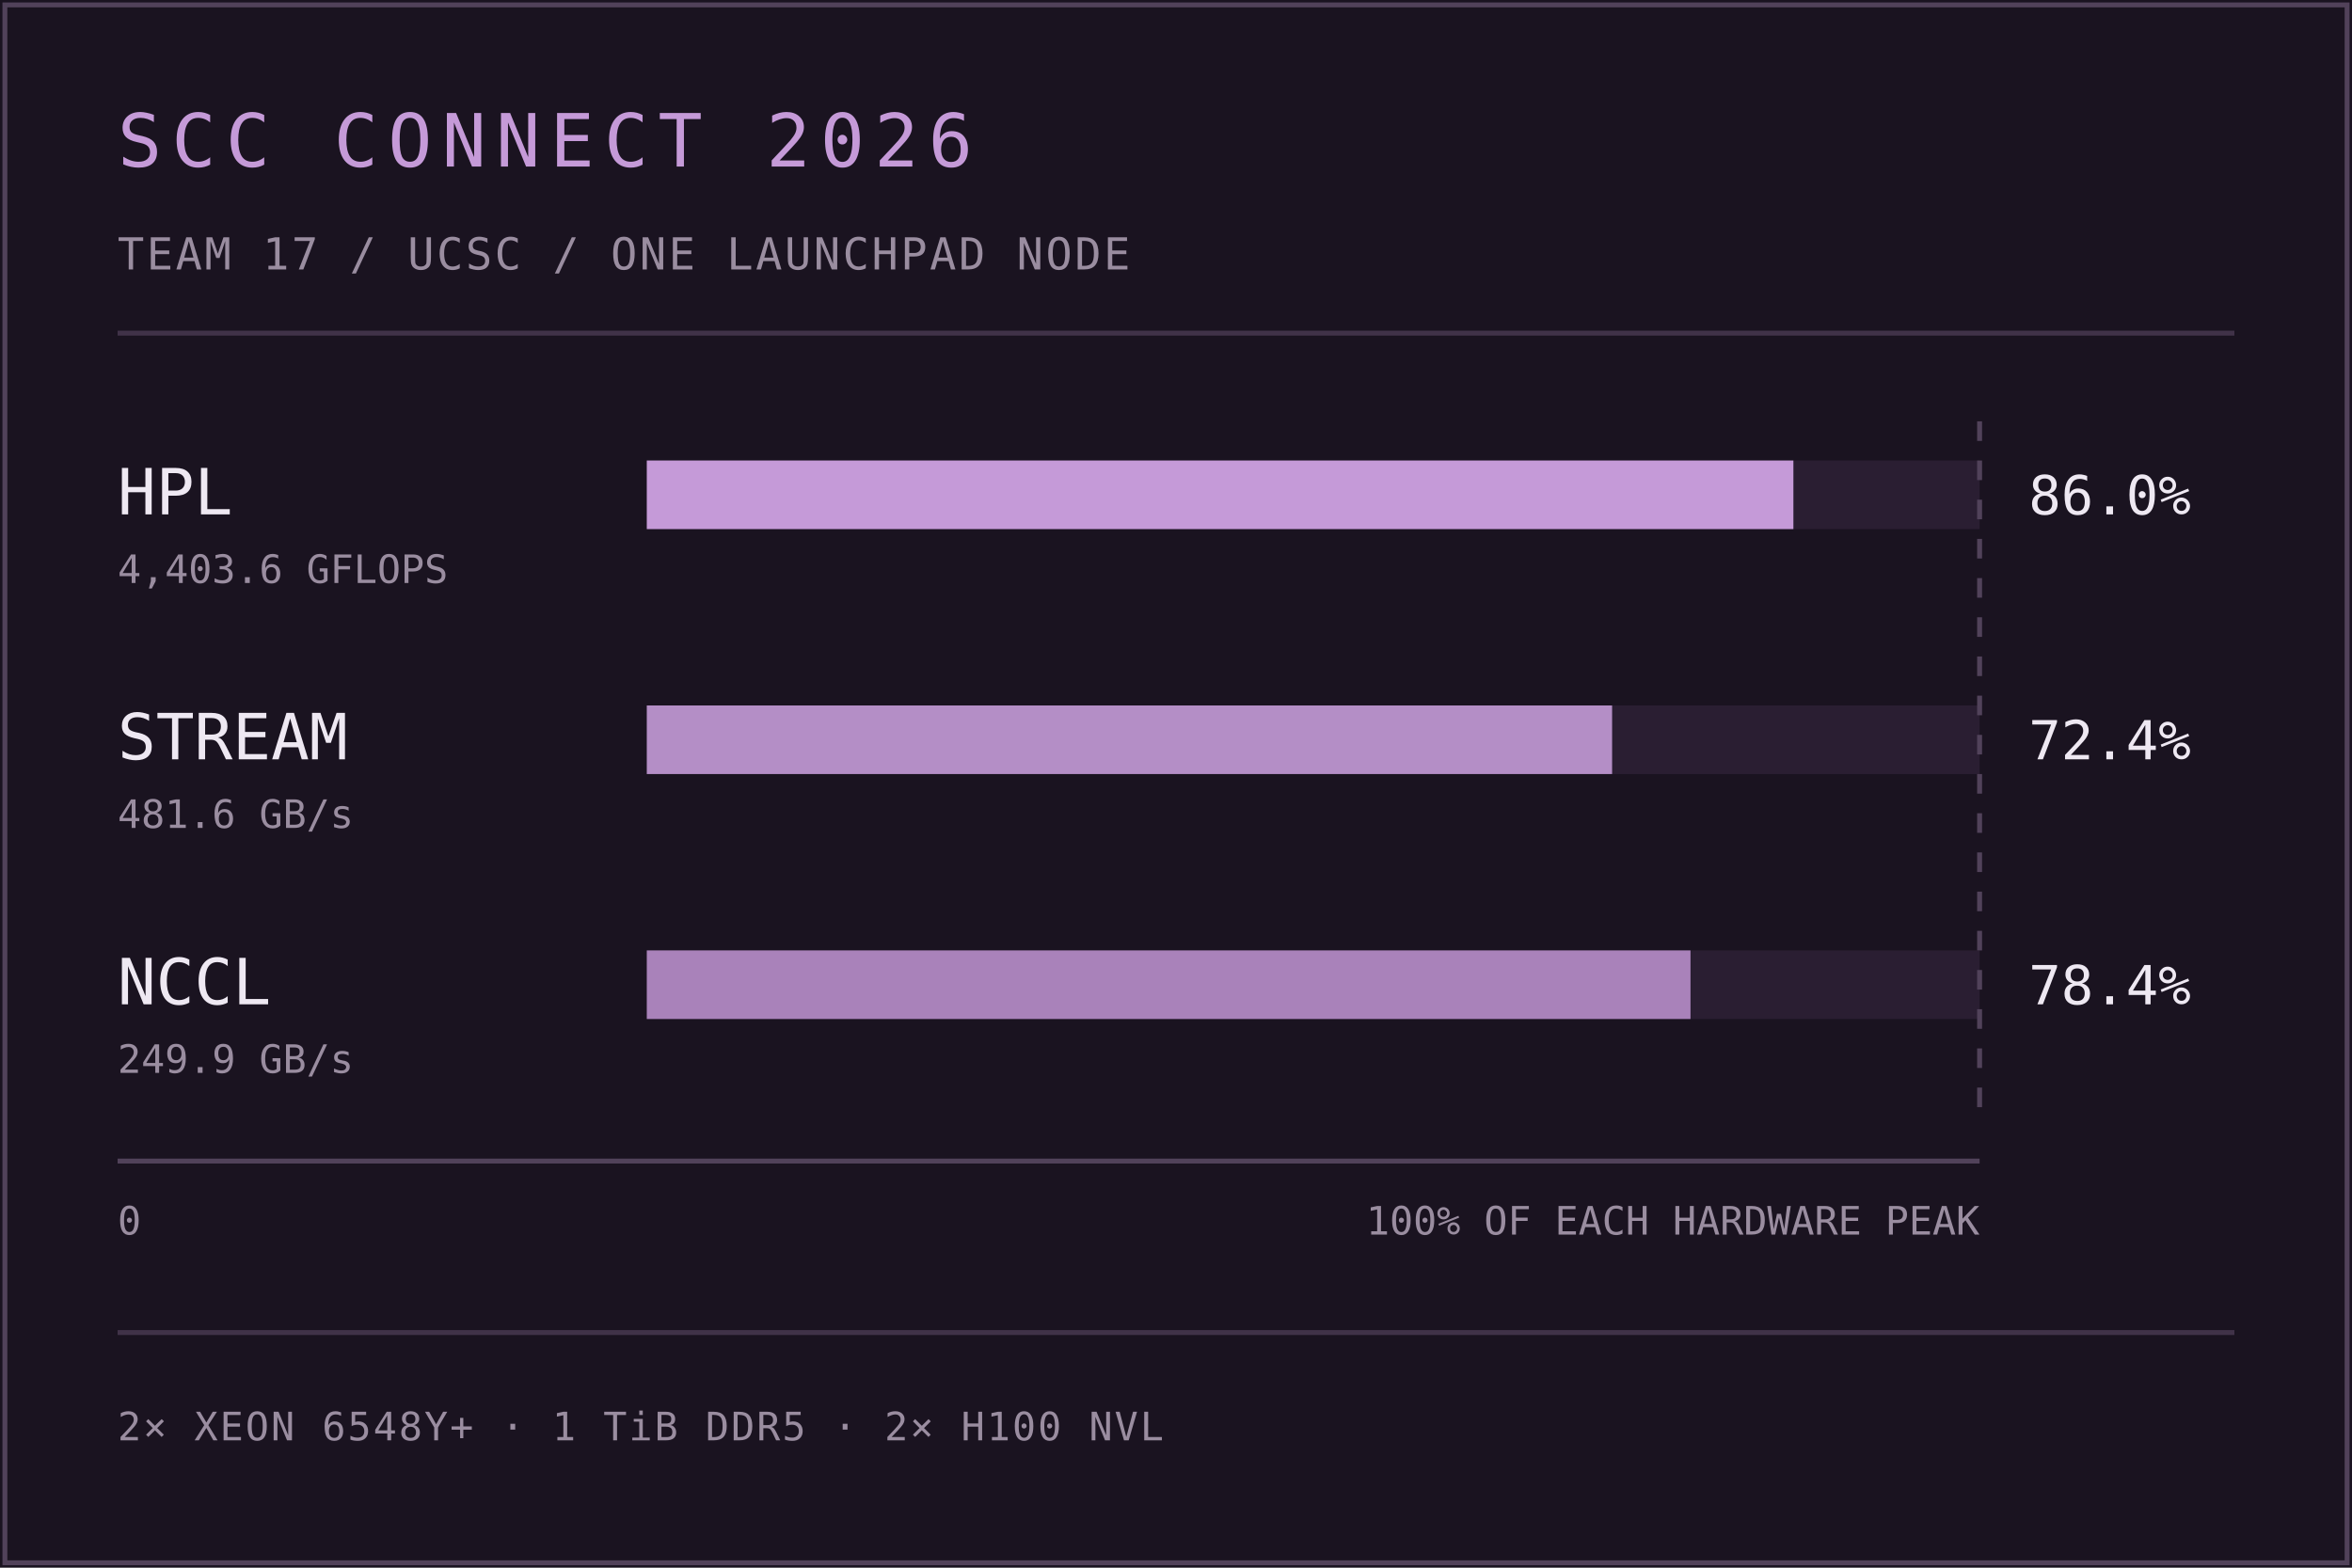
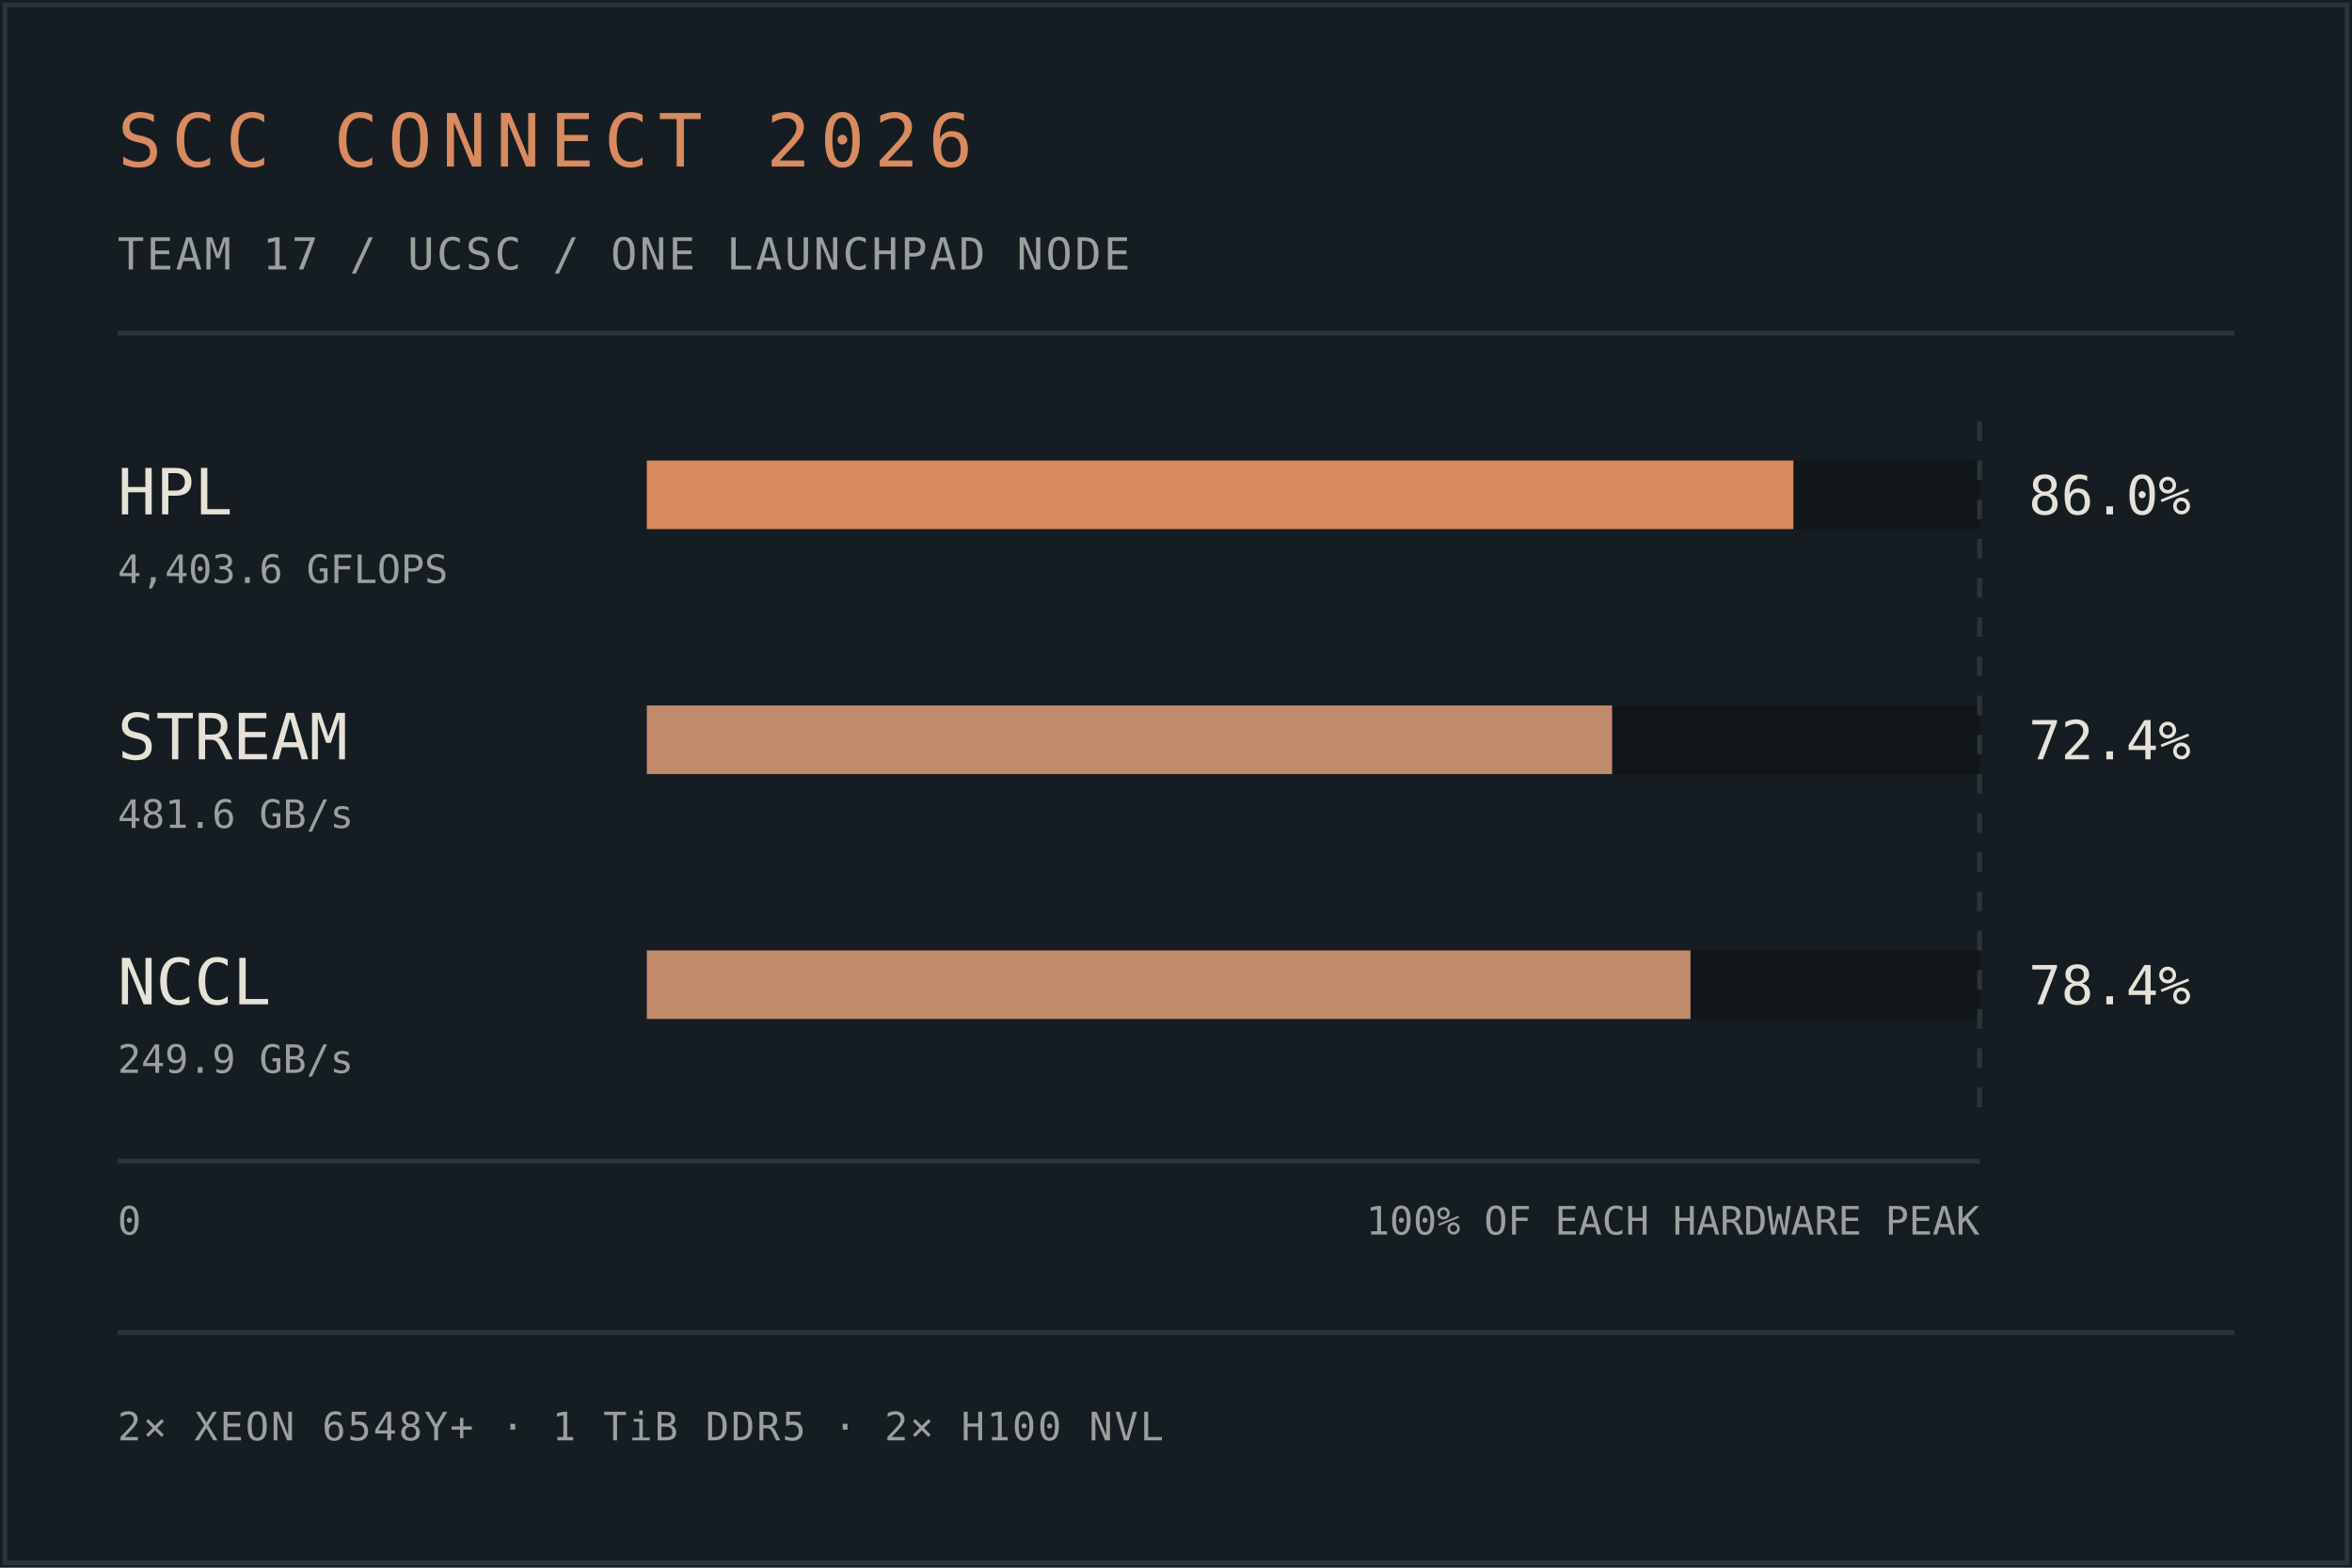
<svg xmlns="http://www.w3.org/2000/svg" viewBox="0 0 480 320" width="480" height="320" role="img" aria-labelledby="scc-thumb-title scc-thumb-desc">
-   <rect width="480" height="320" fill="#1a1320" />
-   <rect x="1" y="1" width="478" height="318" fill="none" stroke="#51425a" />
-   <text x="24" y="34" fill="#c59ad8" font-family="DM Mono, monospace" font-size="15" letter-spacing="2">SCC CONNECT 2026</text>
-   <text x="24" y="55" fill="#9a8da0" font-family="DM Mono, monospace" font-size="9" letter-spacing="0.5">TEAM 17 / UCSC / ONE LAUNCHPAD NODE</text>
-   <line x1="24" y1="68" x2="456" y2="68" stroke="#403248" />
+   <rect width="480" height="320" fill="#161d22" />
+   <rect x="1" y="1" width="478" height="318" fill="none" stroke="#2b3439" />
+   <text x="24" y="34" fill="#d98a5f" font-family="DM Mono, monospace" font-size="15" letter-spacing="2">SCC CONNECT 2026</text>
+   <text x="24" y="55" fill="#99a09d" font-family="DM Mono, monospace" font-size="9" letter-spacing="0.5">TEAM 17 / UCSC / ONE LAUNCHPAD NODE</text>
+   <line x1="24" y1="68" x2="456" y2="68" stroke="#2b3439" />
  <g font-family="DM Mono, monospace">
-     <text x="24" y="105" fill="#eee8f2" font-size="13">HPL</text>
-     <text x="24" y="119" fill="#9a8da0" font-size="8">4,403.6 GFLOPS</text>
-     <rect x="132" y="94" width="272" height="14" fill="#2a1e32" />
-     <rect x="132" y="94" width="234" height="14" fill="#c59ad8" />
-     <text x="414" y="105" fill="#eee8f2" font-size="11">86.0%</text>
-     <text x="24" y="155" fill="#eee8f2" font-size="13">STREAM</text>
-     <text x="24" y="169" fill="#9a8da0" font-size="8">481.6 GB/s</text>
-     <rect x="132" y="144" width="272" height="14" fill="#2a1e32" />
-     <rect x="132" y="144" width="197" height="14" fill="#b48ec6" />
-     <text x="414" y="155" fill="#eee8f2" font-size="11">72.4%</text>
-     <text x="24" y="205" fill="#eee8f2" font-size="13">NCCL</text>
-     <text x="24" y="219" fill="#9a8da0" font-size="8">249.9 GB/s</text>
-     <rect x="132" y="194" width="272" height="14" fill="#2a1e32" />
-     <rect x="132" y="194" width="213" height="14" fill="#a982ba" />
-     <text x="414" y="205" fill="#eee8f2" font-size="11">78.4%</text>
+     <text x="24" y="105" fill="#e6e2d8" font-size="13">HPL</text>
+     <text x="24" y="119" fill="#99a09d" font-size="8">4,403.6 GFLOPS</text>
+     <rect x="132" y="94" width="272" height="14" fill="#10161a" />
+     <rect x="132" y="94" width="234" height="14" fill="#d98a5f" />
+     <text x="414" y="105" fill="#e6e2d8" font-size="11">86.0%</text>
+     <text x="24" y="155" fill="#e6e2d8" font-size="13">STREAM</text>
+     <text x="24" y="169" fill="#99a09d" font-size="8">481.6 GB/s</text>
+     <rect x="132" y="144" width="272" height="14" fill="#10161a" />
+     <rect x="132" y="144" width="197" height="14" fill="#c08a6c" />
+     <text x="414" y="155" fill="#e6e2d8" font-size="11">72.4%</text>
+     <text x="24" y="205" fill="#e6e2d8" font-size="13">NCCL</text>
+     <text x="24" y="219" fill="#99a09d" font-size="8">249.9 GB/s</text>
+     <rect x="132" y="194" width="272" height="14" fill="#10161a" />
+     <rect x="132" y="194" width="213" height="14" fill="#c08a6c" />
+     <text x="414" y="205" fill="#e6e2d8" font-size="11">78.4%</text>
  </g>
-   <line x1="24" y1="237" x2="404" y2="237" stroke="#51425a" stroke-width="1" />
-   <g fill="#9a8da0" font-family="DM Mono, monospace" font-size="8">
+   <line x1="24" y1="237" x2="404" y2="237" stroke="#2b3439" stroke-width="1" />
+   <g fill="#99a09d" font-family="DM Mono, monospace" font-size="8">
    <text x="24" y="252">0</text>
    <text x="404" y="252" text-anchor="end">100% OF EACH HARDWARE PEAK</text>
  </g>
-   <line x1="404" y1="86" x2="404" y2="226" stroke="#51425a" stroke-dasharray="4 4" />
-   <line x1="24" y1="272" x2="456" y2="272" stroke="#403248" />
-   <text x="24" y="294" fill="#9a8da0" font-family="DM Mono, monospace" font-size="8" letter-spacing="0.4">2× XEON 6548Y+ · 1 TiB DDR5 · 2× H100 NVL</text>
+   <line x1="404" y1="86" x2="404" y2="226" stroke="#2b3439" stroke-dasharray="4 4" />
+   <line x1="24" y1="272" x2="456" y2="272" stroke="#2b3439" />
+   <text x="24" y="294" fill="#99a09d" font-family="DM Mono, monospace" font-size="8" letter-spacing="0.4">2× XEON 6548Y+ · 1 TiB DDR5 · 2× H100 NVL</text>
</svg>
